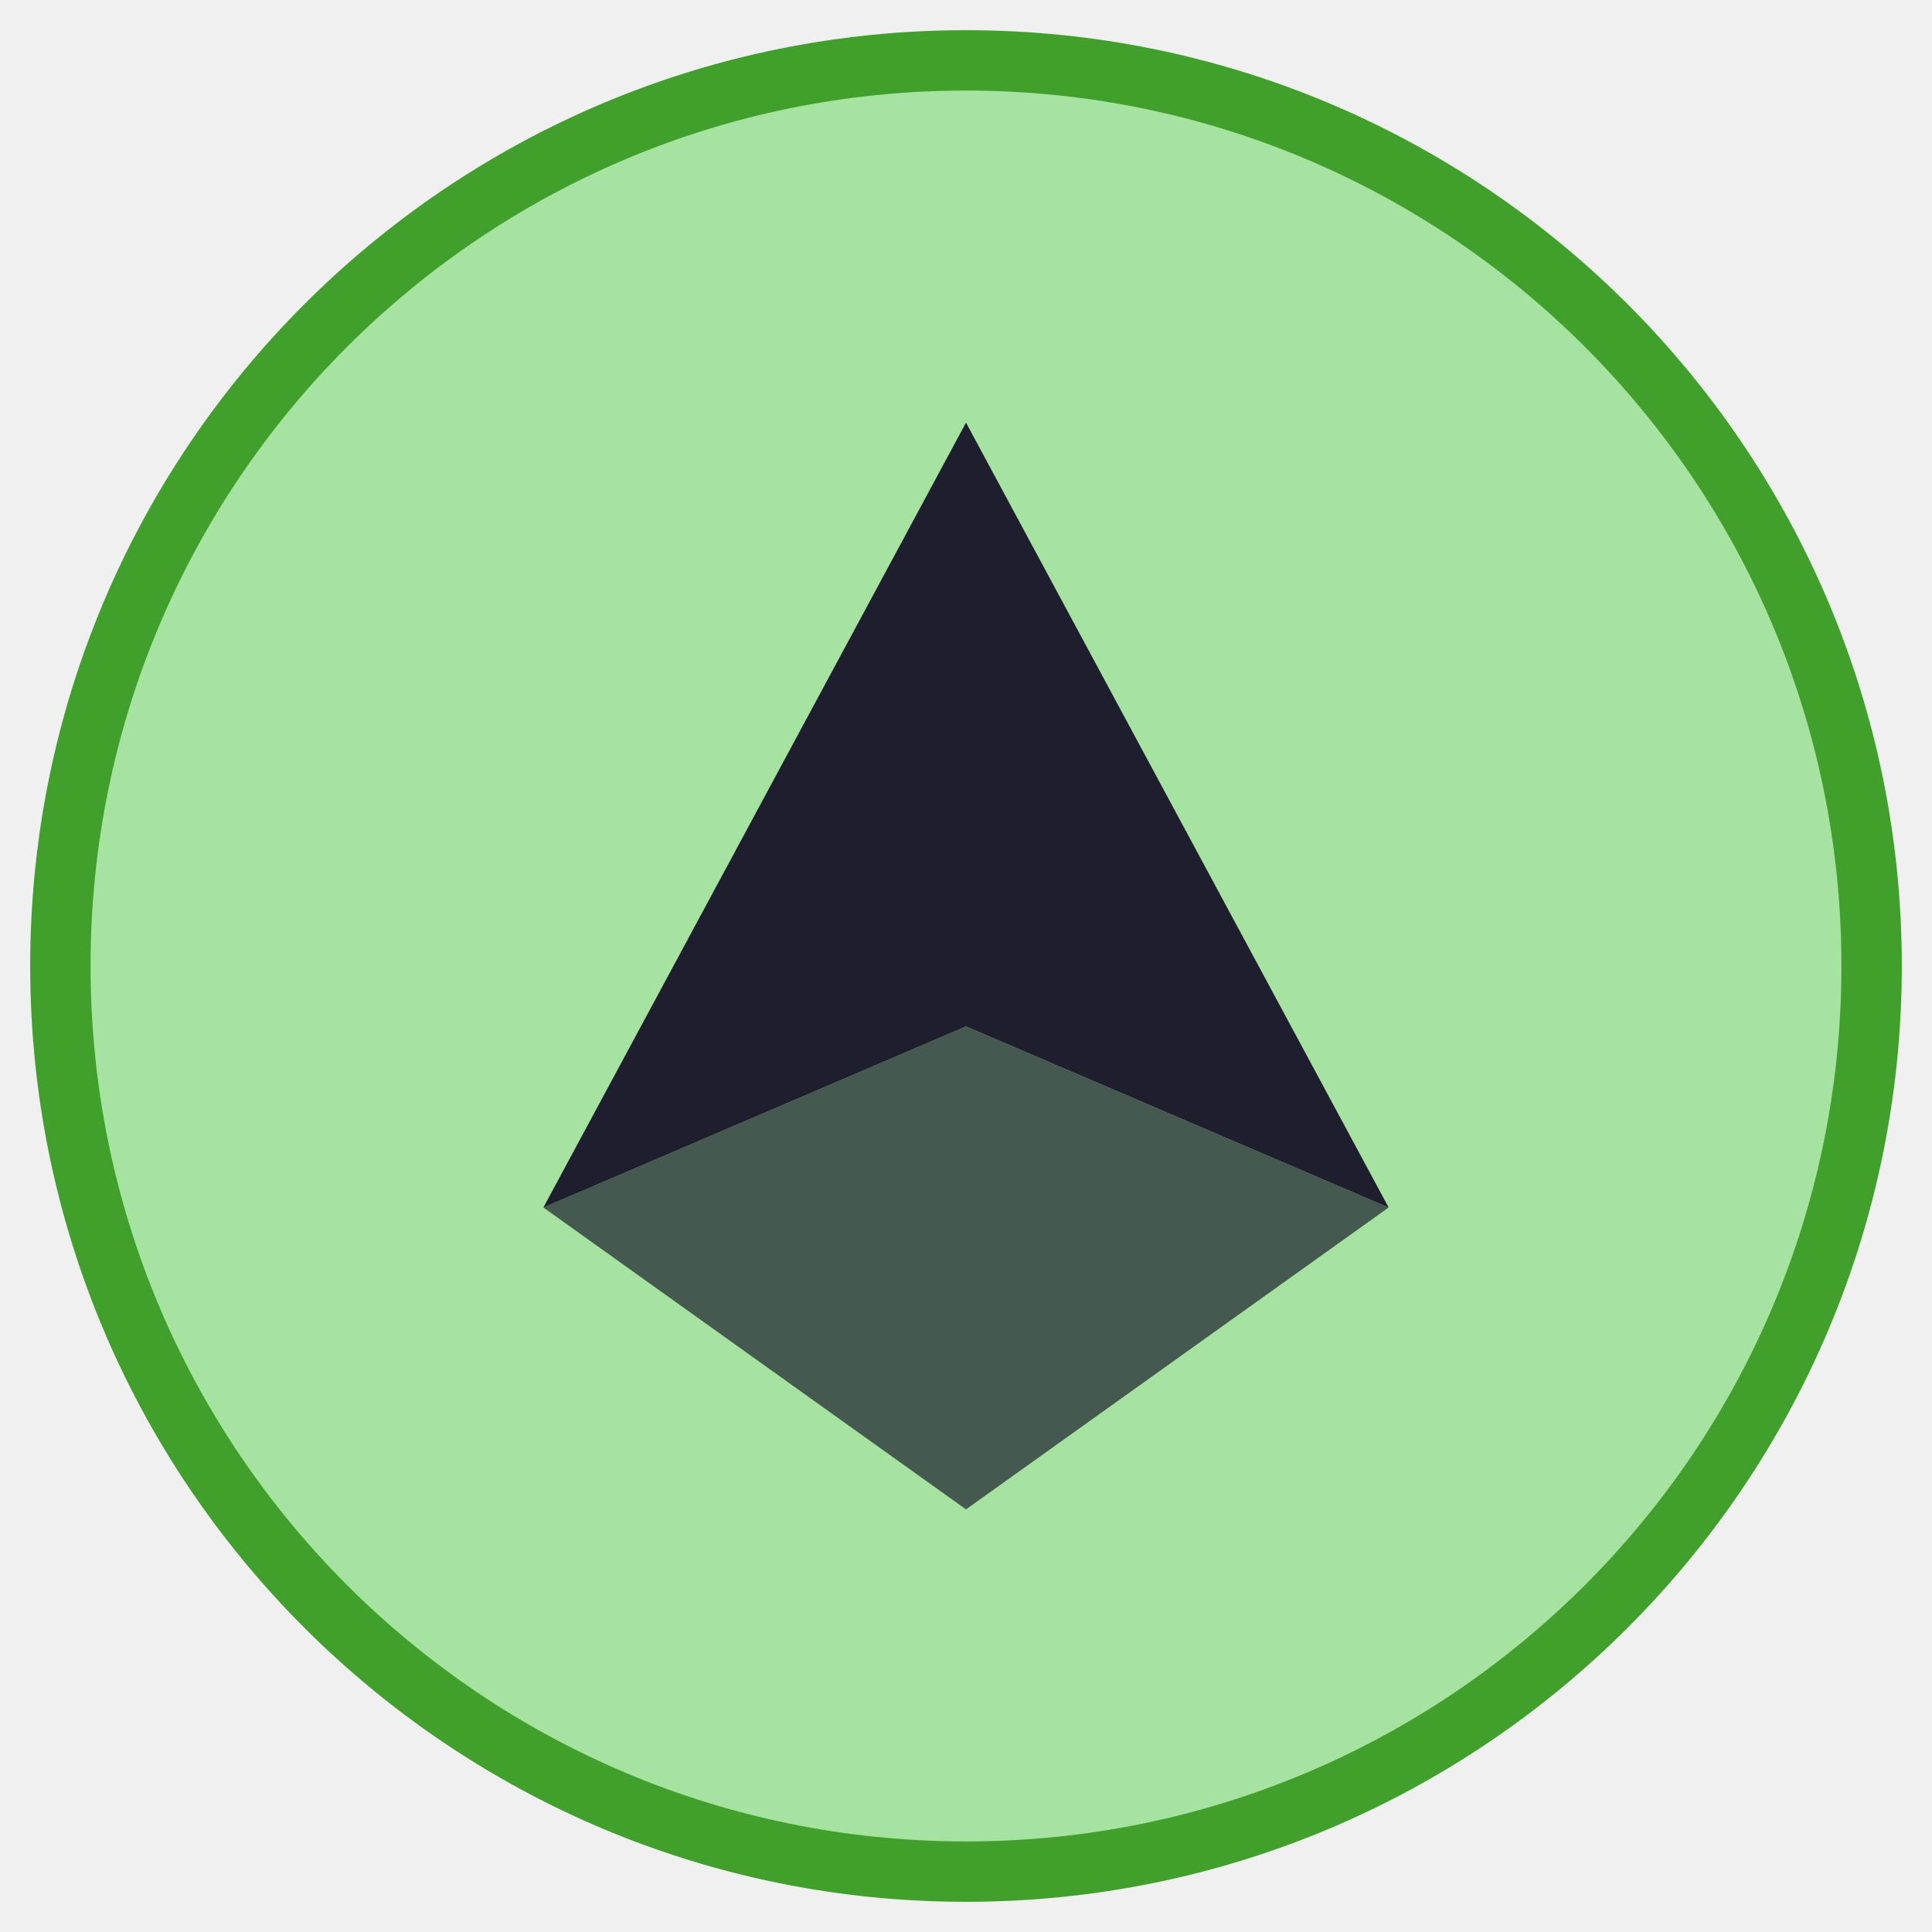
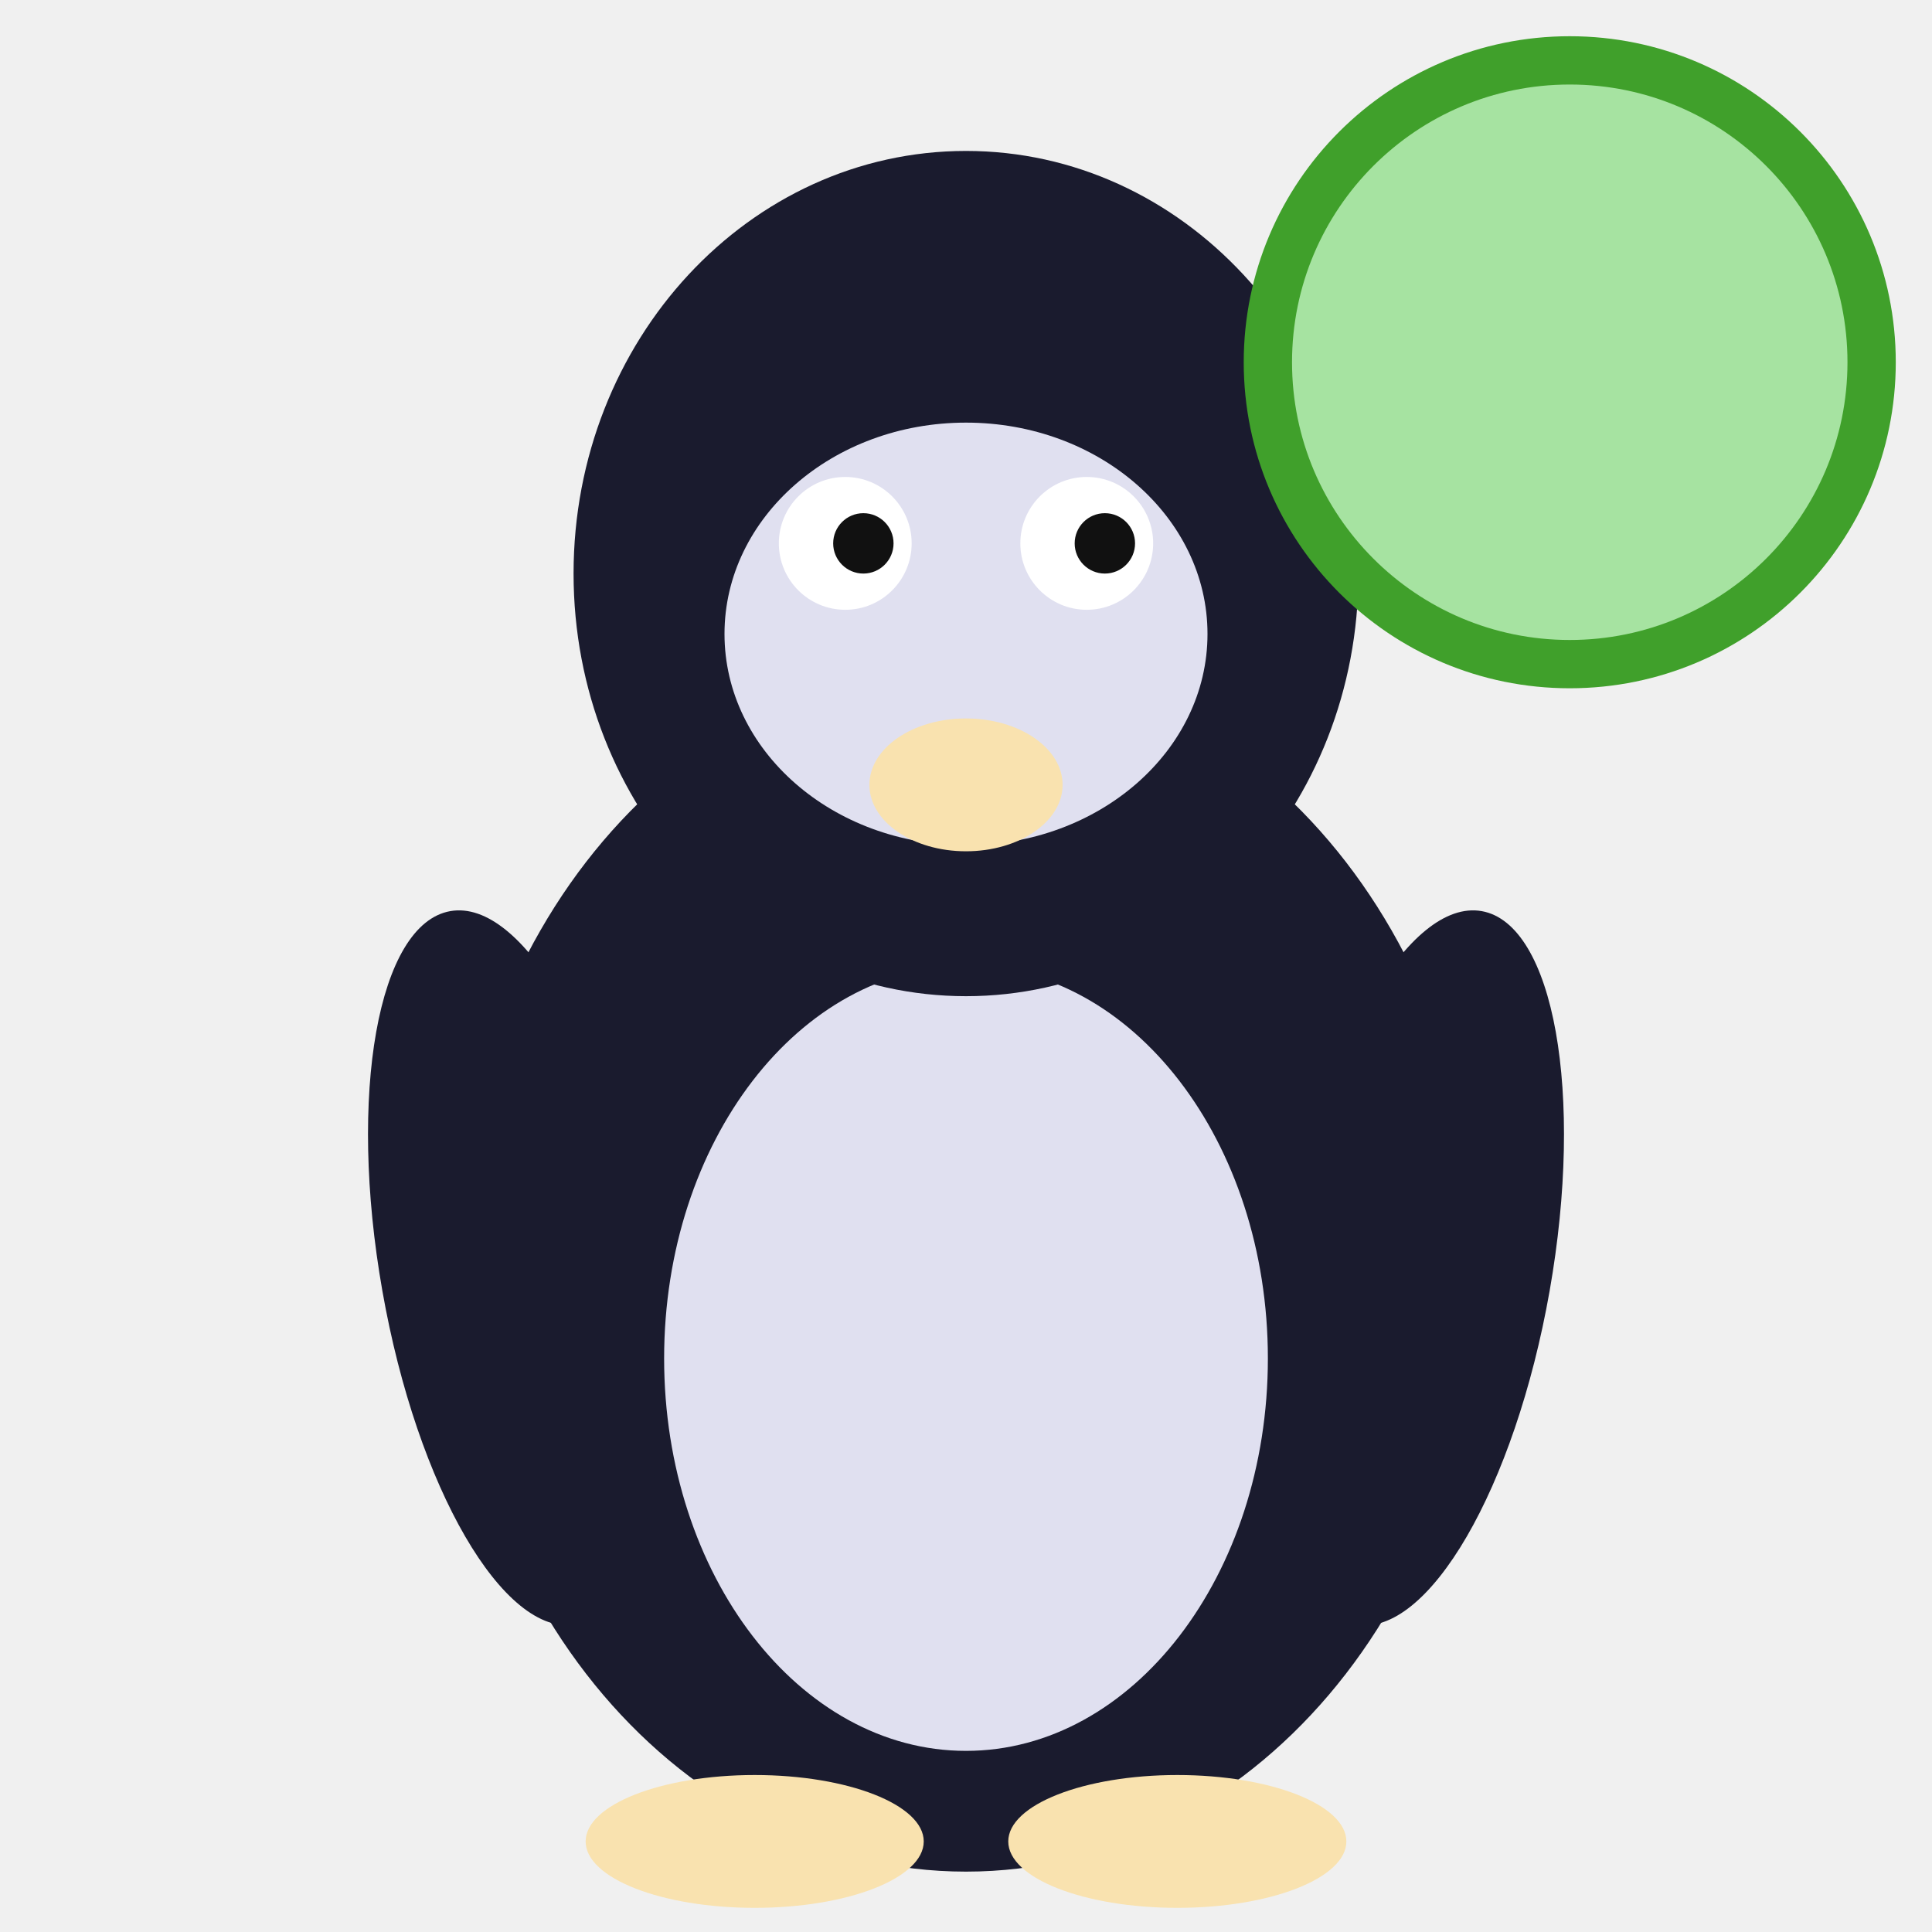
- <svg xmlns="http://www.w3.org/2000/svg" width="16" height="16" viewBox="0 0 16 16">
-   <circle cx="8" cy="8" r="7.5" fill="#a6e3a1" stroke="#40a02b" stroke-width="0.5" />
-   <path d="M8 3.5 L11.5 10 L8 8.5 L4.5 10 Z" fill="#1e1e2e" />
-   <path d="M4.5 10 L3 7 L4.5 10 Z" fill="#40a02b" />
-   <path d="M11.5 10 L13 7 L11.5 10 Z" fill="#40a02b" />
-   <path d="M4.5 10 L8 12.5 L11.5 10 L8 8.5 Z" fill="#1e1e2e" opacity="0.7" />
+ <svg xmlns="http://www.w3.org/2000/svg" viewBox="0 0 32 32">
+   <ellipse cx="16" cy="21" rx="8.5" ry="10" fill="#1a1b2e" />
+   <ellipse cx="16" cy="22.5" rx="5" ry="6.5" fill="#e0e0f0" />
+   <ellipse cx="16" cy="9.5" rx="6.5" ry="7" fill="#1a1b2e" />
+   <ellipse cx="16" cy="10.5" rx="4" ry="3.5" fill="#e0e0f0" />
+   <circle cx="14" cy="9" r="1.1" fill="#ffffff" />
+   <circle cx="18" cy="9" r="1.1" fill="#ffffff" />
+   <circle cx="14.3" cy="9" r="0.5" fill="#111" />
+   <circle cx="18.3" cy="9" r="0.5" fill="#111" />
+   <ellipse cx="16" cy="13" rx="1.6" ry="1.1" fill="#f9e2af" />
+   <ellipse cx="8.5" cy="21" rx="2.2" ry="6" fill="#1a1b2e" transform="rotate(-10 8.5 21)" />
+   <ellipse cx="23.5" cy="21" rx="2.2" ry="6" fill="#1a1b2e" transform="rotate(10 23.5 21)" />
+   <ellipse cx="12.5" cy="30.5" rx="2.8" ry="1.1" fill="#f9e2af" />
+   <ellipse cx="19.5" cy="30.5" rx="2.8" ry="1.1" fill="#f9e2af" />
+   <circle cx="26" cy="6" r="5" fill="#a6e3a1" stroke="#40a02b" stroke-width="0.8" />
</svg>
